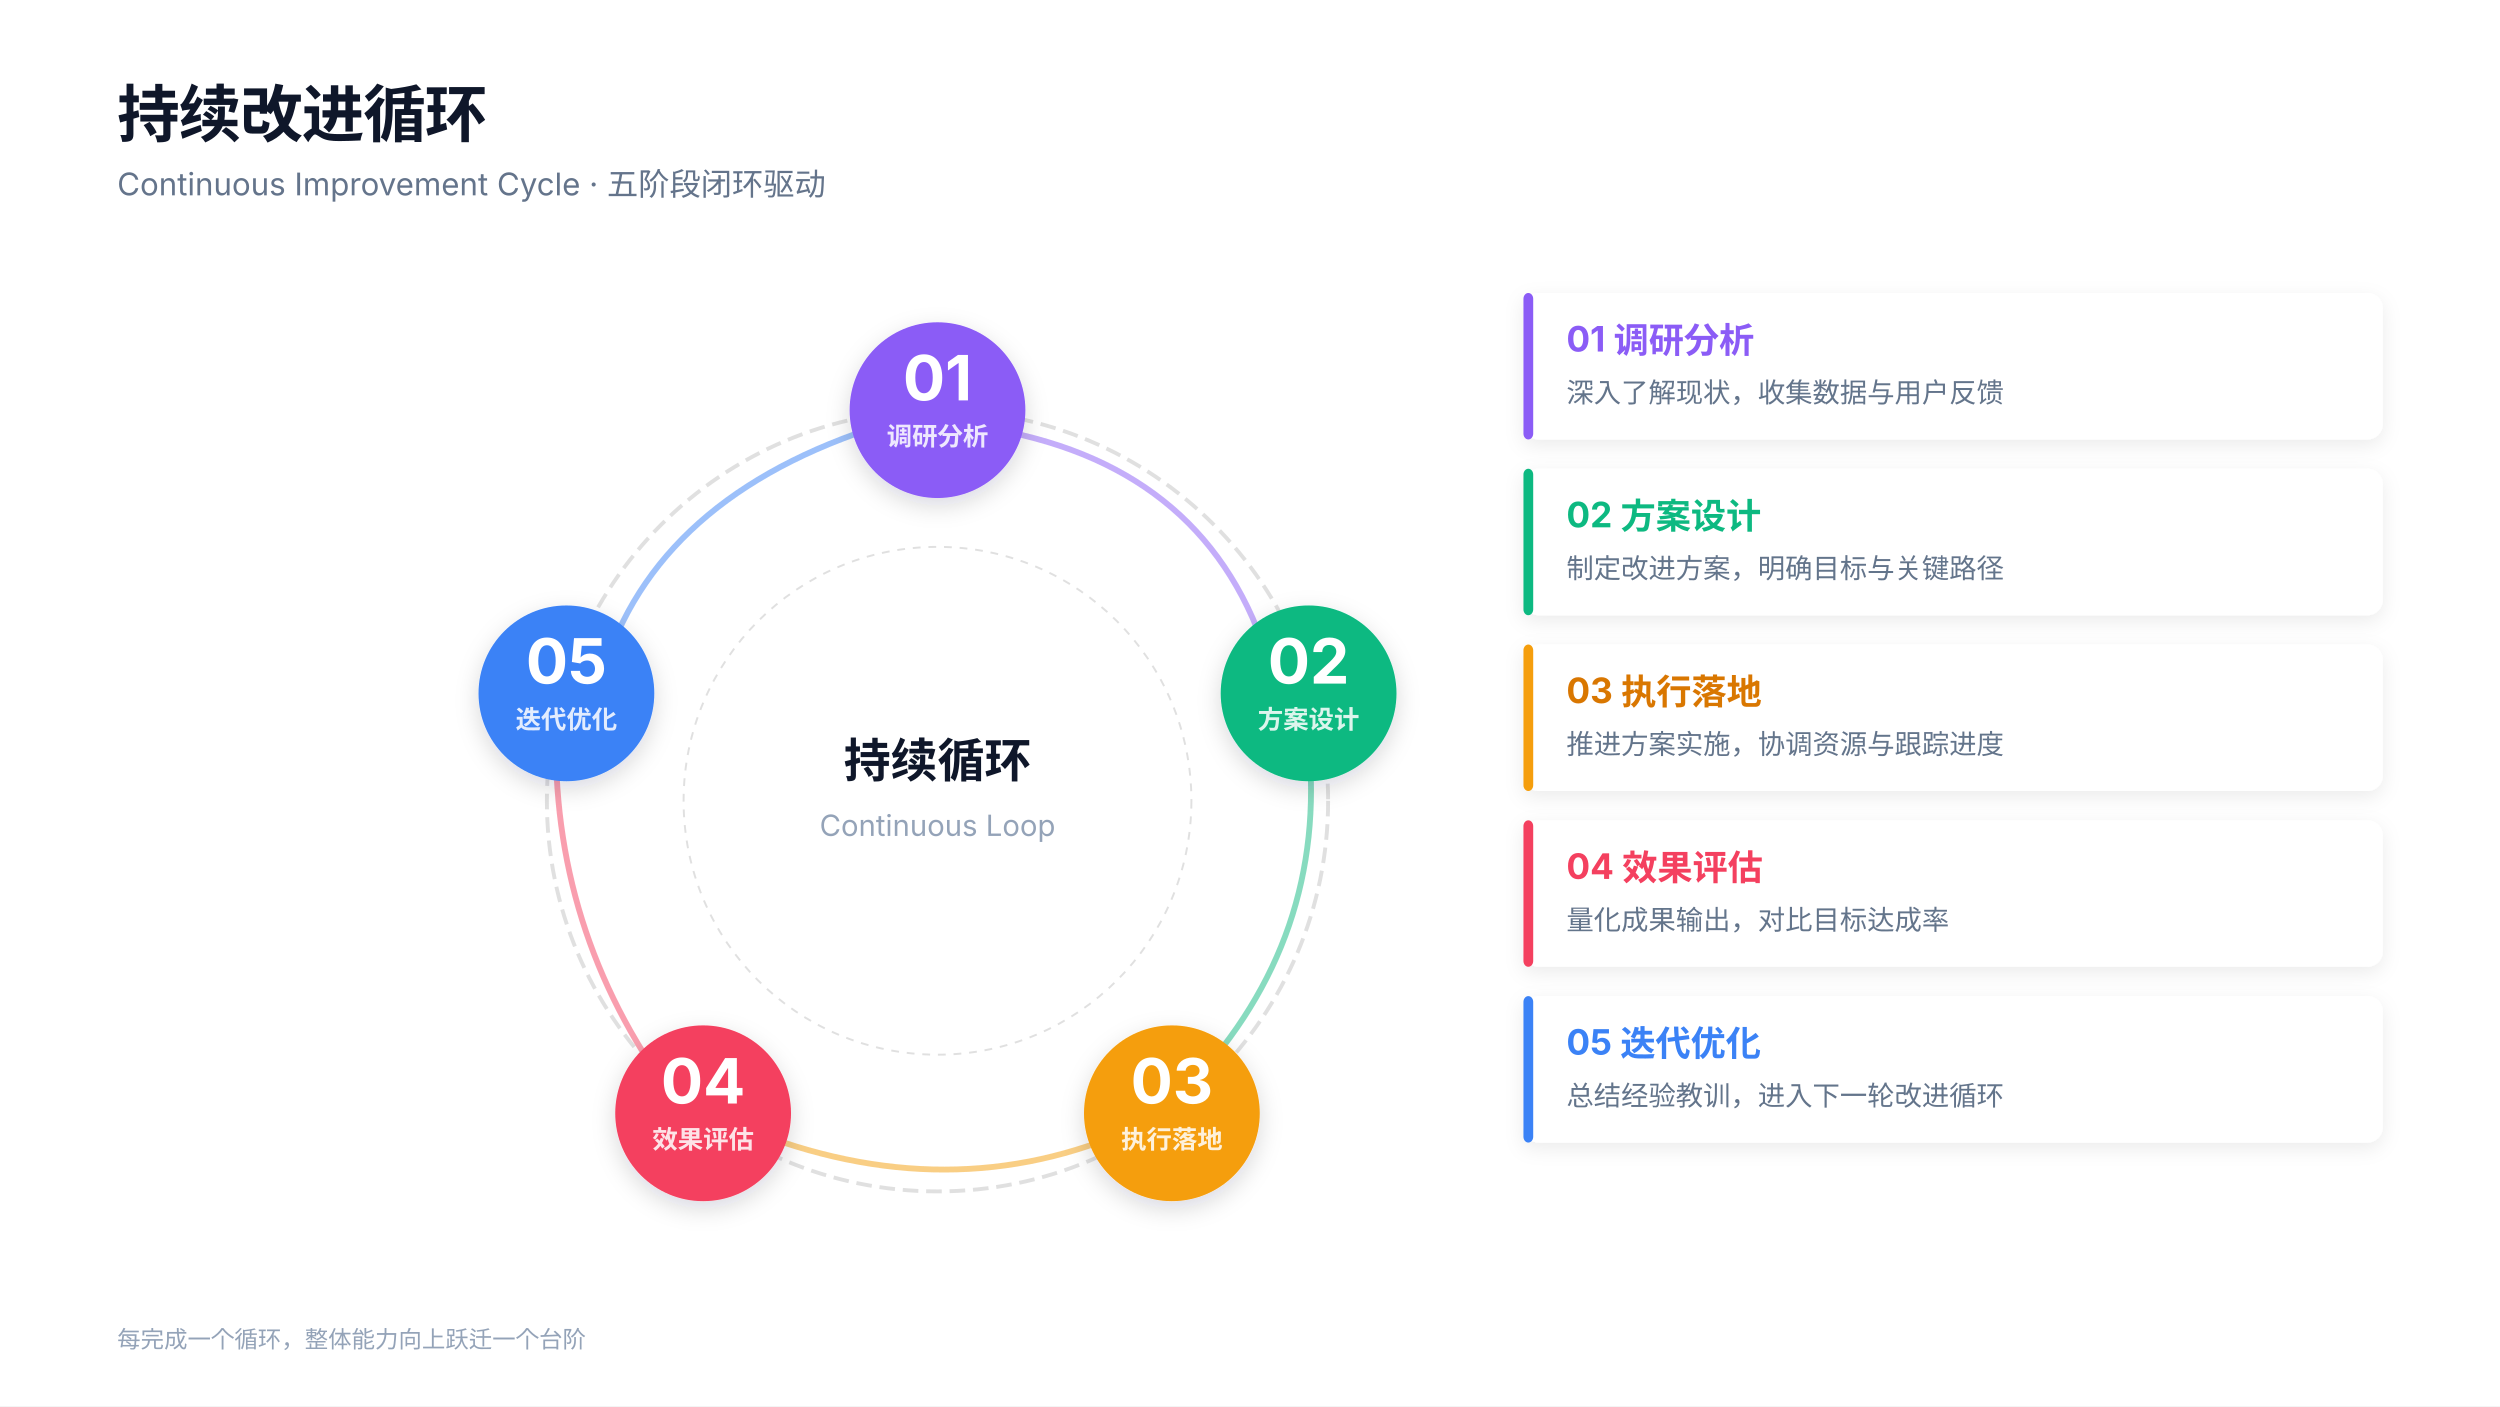
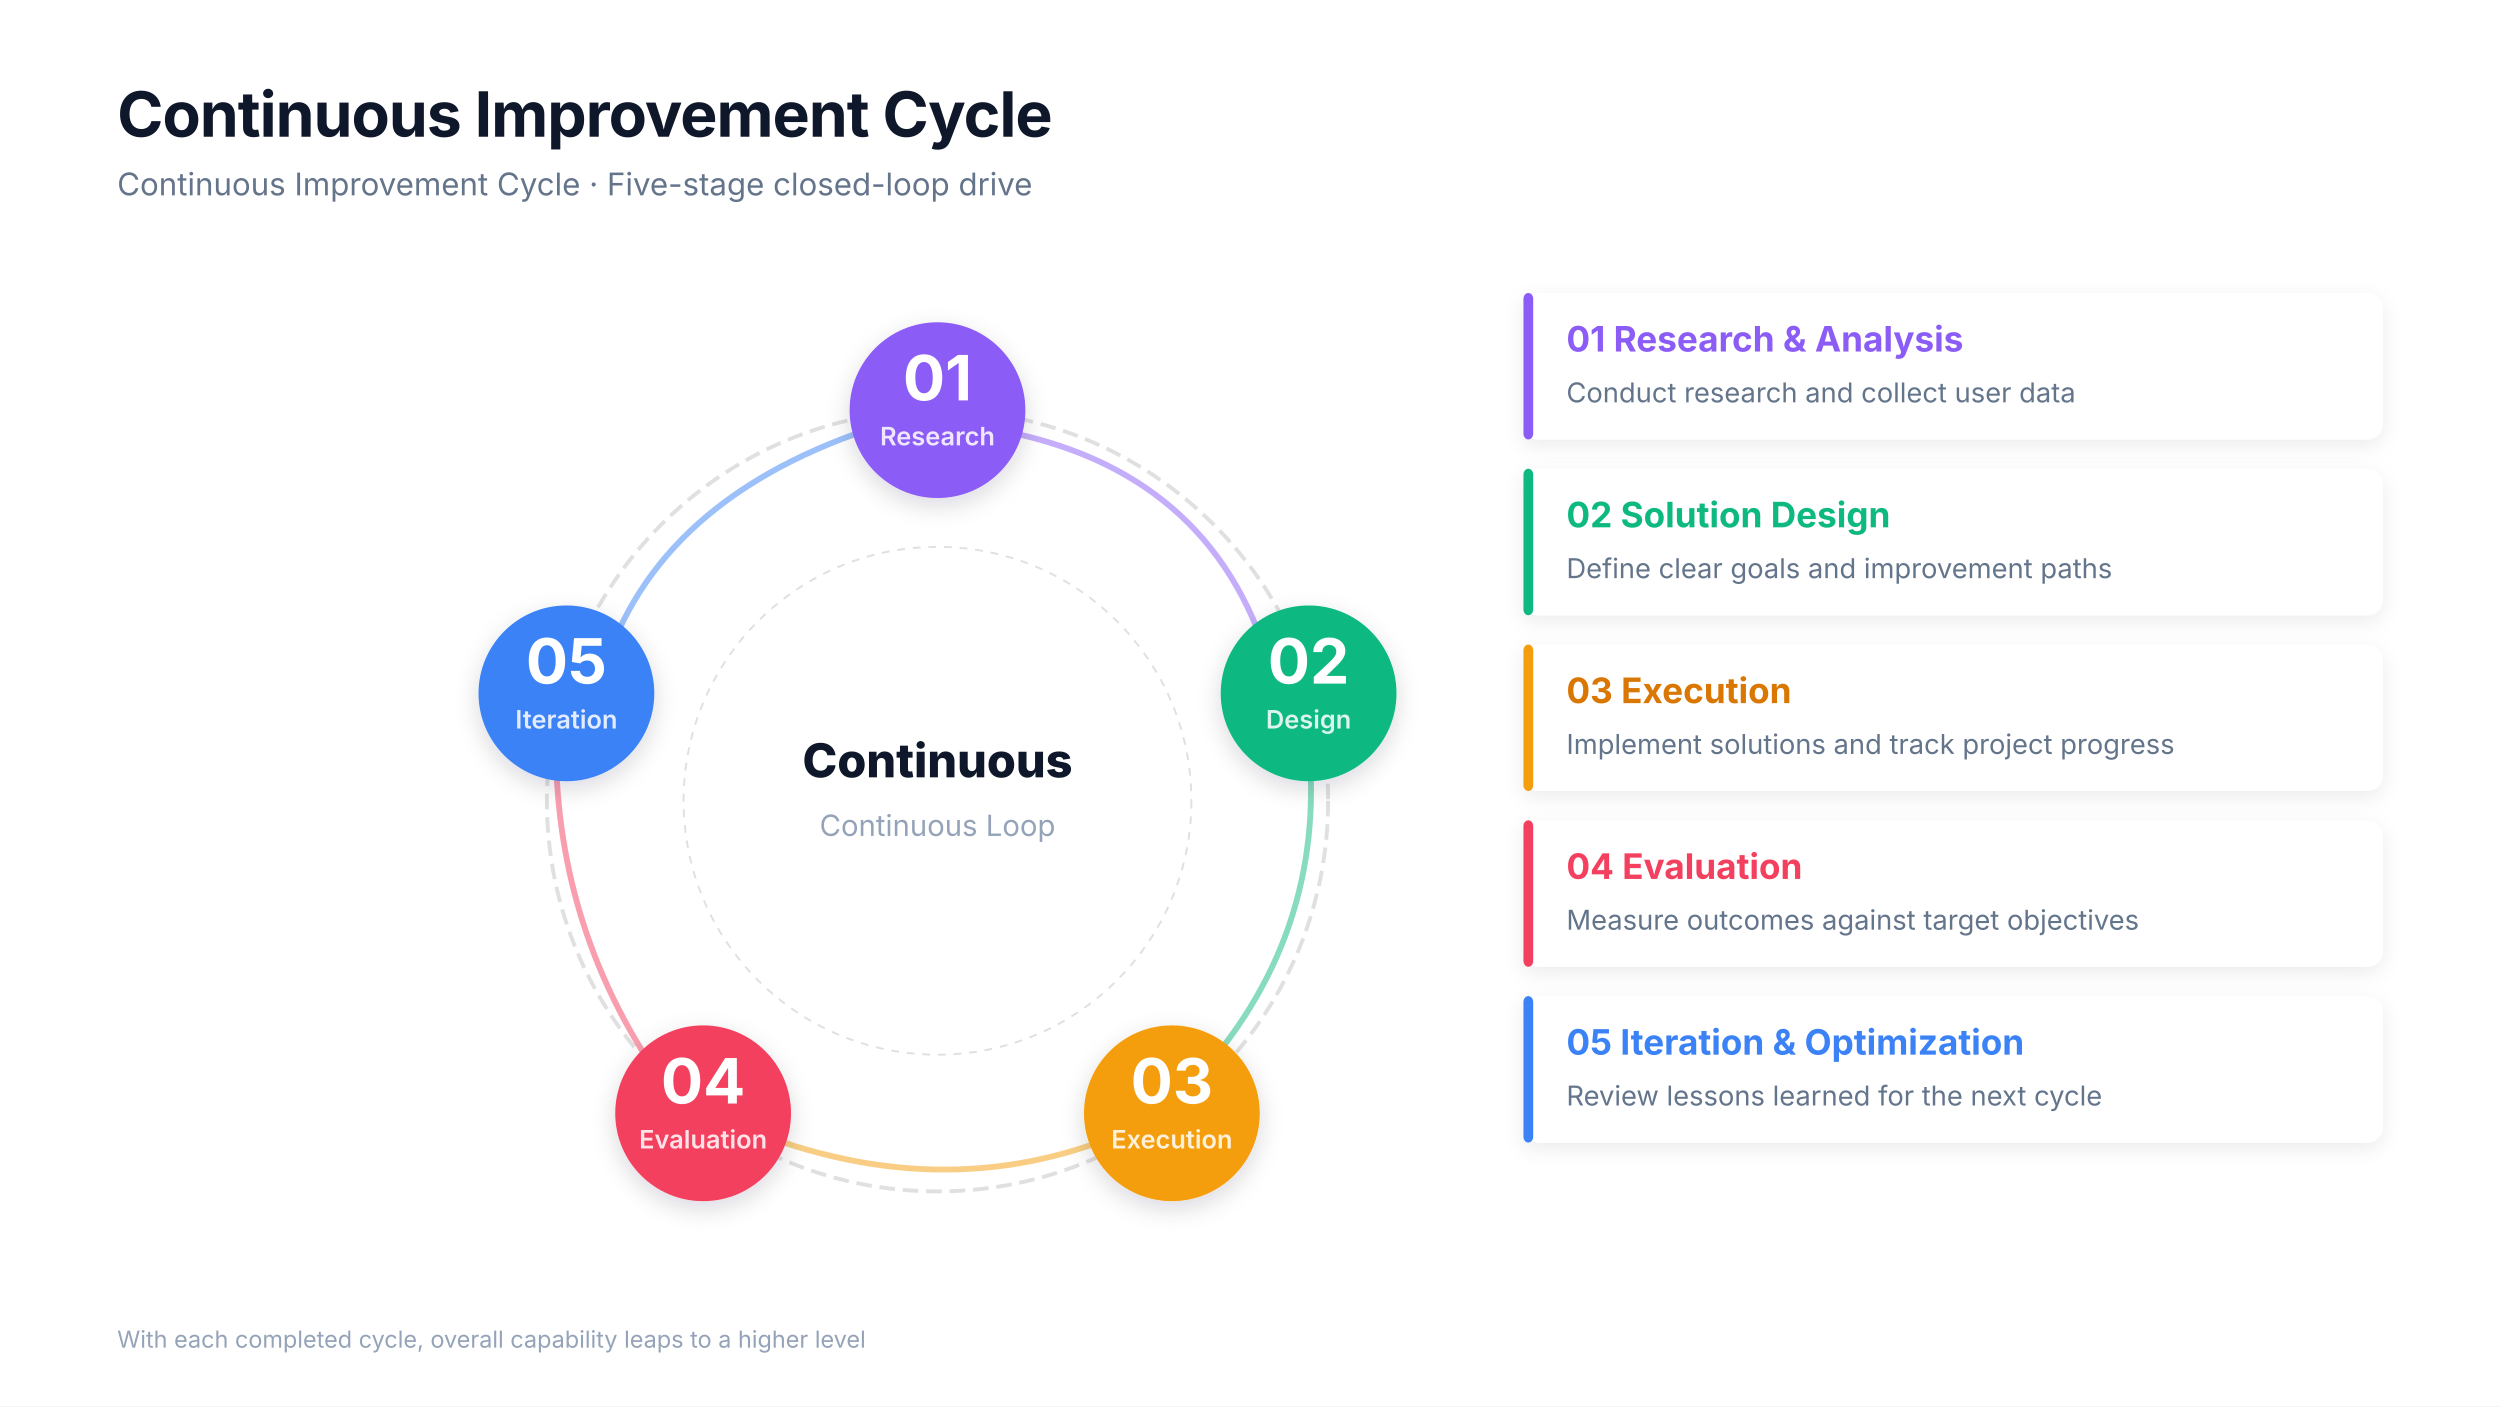
<svg xmlns="http://www.w3.org/2000/svg" viewBox="0 0 1280 720" width="1280" height="720">
  <defs>
    <filter id="nodeShadow" x="-30%" y="-30%" width="160%" height="160%">
      <feGaussianBlur in="SourceAlpha" stdDeviation="6" />
      <feOffset dx="0" dy="4" result="offsetblur" />
      <feFlood flood-color="#0F172A" flood-opacity="0.15" result="shadowColor" />
      <feComposite in="shadowColor" in2="offsetblur" operator="in" result="shadow" />
      <feMerge>
        <feMergeNode in="shadow" />
        <feMergeNode in="SourceGraphic" />
      </feMerge>
    </filter>
    <filter id="cardShadow" x="-20%" y="-20%" width="140%" height="140%">
      <feGaussianBlur in="SourceAlpha" stdDeviation="5" />
      <feOffset dx="0" dy="3" result="offsetblur" />
      <feFlood flood-color="#0F172A" flood-opacity="0.08" result="shadowColor" />
      <feComposite in="shadowColor" in2="offsetblur" operator="in" result="shadow" />
      <feMerge>
        <feMergeNode in="shadow" />
        <feMergeNode in="SourceGraphic" />
      </feMerge>
    </filter>
  </defs>
  <rect width="1280" height="720" fill="#FFFFFF" />
  <text x="60" y="70" font-family="-apple-system, BlinkMacSystemFont, 'Segoe UI', sans-serif" font-size="32" font-weight="700" fill="#0F172A" letter-spacing="-0.5">
-     <tspan>持续改进循环</tspan>
+     <tspan>Continuous Improvement Cycle</tspan>
  </text>
  <text x="60" y="100" font-family="-apple-system, BlinkMacSystemFont, 'Segoe UI', sans-serif" font-size="16" fill="#64748B">
-     <tspan>Continuous Improvement Cycle · 五阶段闭环驱动</tspan>
+     <tspan>Continuous Improvement Cycle · Five-stage closed-loop drive</tspan>
  </text>
  <circle cx="480" cy="410" r="200" fill="none" stroke="#E0E0E0" stroke-width="2" stroke-dasharray="8,4" />
  <circle cx="480" cy="410" r="130" fill="none" stroke="#E0E0E0" stroke-width="1" stroke-dasharray="4,4" />
  <text x="480" y="398" text-anchor="middle" font-family="-apple-system, BlinkMacSystemFont, 'Segoe UI', sans-serif" font-size="24" font-weight="800" fill="#0F172A">
-     <tspan>持续循环</tspan>
+     <tspan>Continuous</tspan>
  </text>
  <text x="480" y="428" text-anchor="middle" font-family="-apple-system, BlinkMacSystemFont, 'Segoe UI', sans-serif" font-size="15" fill="#94A3B8">
    <tspan>Continuous Loop</tspan>
  </text>
  <path d="M 510,220 Q 620,240 650,340" stroke="#8B5CF6" stroke-width="3" fill="none" stroke-opacity="0.5" />
  <polygon points="655,340 645,332 648,348" fill="#8B5CF6" fill-opacity="0.6" />
  <path d="M 670,380 Q 680,480 610,555" stroke="#10B981" stroke-width="3" fill="none" stroke-opacity="0.5" />
  <polygon points="605,558 618,552 610,565" fill="#10B981" fill-opacity="0.6" />
  <path d="M 575,580 Q 480,620 375,575" stroke="#F59E0B" stroke-width="3" fill="none" stroke-opacity="0.5" />
  <polygon points="372,572 380,584 368,580" fill="#F59E0B" fill-opacity="0.6" />
  <path d="M 340,555 Q 280,470 285,365" stroke="#F43F5E" stroke-width="3" fill="none" stroke-opacity="0.5" />
  <polygon points="287,360 278,372 294,368" fill="#F43F5E" fill-opacity="0.6" />
  <path d="M 310,340 Q 340,250 460,215" stroke="#3B82F6" stroke-width="3" fill="none" stroke-opacity="0.5" />
  <polygon points="462,213 452,206 454,222" fill="#3B82F6" fill-opacity="0.6" />
  <g id="nodes">
    <g id="node-1">
      <circle cx="480" cy="210" r="45" fill="#8B5CF6" filter="url(#nodeShadow)" />
      <text x="480" y="205" text-anchor="middle" font-family="-apple-system, BlinkMacSystemFont, 'Segoe UI', sans-serif" font-size="32" font-weight="700" fill="#FFFFFF">
        <tspan>01</tspan>
      </text>
      <text x="480" y="228" text-anchor="middle" font-family="-apple-system, BlinkMacSystemFont, 'Segoe UI', sans-serif" font-size="13" font-weight="600" fill="#FFFFFF" fill-opacity="0.85">
-         <tspan>调研分析</tspan>
+         <tspan>Research</tspan>
      </text>
    </g>
    <g id="node-2">
      <circle cx="670" cy="355" r="45" fill="#10B981" filter="url(#nodeShadow)" />
      <text x="670" y="350" text-anchor="middle" font-family="-apple-system, BlinkMacSystemFont, 'Segoe UI', sans-serif" font-size="32" font-weight="700" fill="#FFFFFF">
        <tspan>02</tspan>
      </text>
      <text x="670" y="373" text-anchor="middle" font-family="-apple-system, BlinkMacSystemFont, 'Segoe UI', sans-serif" font-size="13" font-weight="600" fill="#FFFFFF" fill-opacity="0.85">
-         <tspan>方案设计</tspan>
+         <tspan>Design</tspan>
      </text>
    </g>
    <g id="node-3">
      <circle cx="600" cy="570" r="45" fill="#F59E0B" filter="url(#nodeShadow)" />
      <text x="600" y="565" text-anchor="middle" font-family="-apple-system, BlinkMacSystemFont, 'Segoe UI', sans-serif" font-size="32" font-weight="700" fill="#FFFFFF">
        <tspan>03</tspan>
      </text>
      <text x="600" y="588" text-anchor="middle" font-family="-apple-system, BlinkMacSystemFont, 'Segoe UI', sans-serif" font-size="13" font-weight="600" fill="#FFFFFF" fill-opacity="0.85">
-         <tspan>执行落地</tspan>
+         <tspan>Execution</tspan>
      </text>
    </g>
    <g id="node-4">
      <circle cx="360" cy="570" r="45" fill="#F43F5E" filter="url(#nodeShadow)" />
      <text x="360" y="565" text-anchor="middle" font-family="-apple-system, BlinkMacSystemFont, 'Segoe UI', sans-serif" font-size="32" font-weight="700" fill="#FFFFFF">
        <tspan>04</tspan>
      </text>
      <text x="360" y="588" text-anchor="middle" font-family="-apple-system, BlinkMacSystemFont, 'Segoe UI', sans-serif" font-size="13" font-weight="600" fill="#FFFFFF" fill-opacity="0.85">
-         <tspan>效果评估</tspan>
+         <tspan>Evaluation</tspan>
      </text>
    </g>
    <g id="node-5">
      <circle cx="290" cy="355" r="45" fill="#3B82F6" filter="url(#nodeShadow)" />
      <text x="290" y="350" text-anchor="middle" font-family="-apple-system, BlinkMacSystemFont, 'Segoe UI', sans-serif" font-size="32" font-weight="700" fill="#FFFFFF">
        <tspan>05</tspan>
      </text>
      <text x="290" y="373" text-anchor="middle" font-family="-apple-system, BlinkMacSystemFont, 'Segoe UI', sans-serif" font-size="13" font-weight="600" fill="#FFFFFF" fill-opacity="0.85">
-         <tspan>迭代优化</tspan>
+         <tspan>Iteration</tspan>
      </text>
    </g>
  </g>
  <g id="cards">
    <g id="card-1">
      <g filter="url(#cardShadow)">
        <rect x="780" y="150" width="440" height="75" rx="8" fill="#FFFFFF" />
        <rect x="780" y="150" width="5" height="75" rx="3" fill="#8B5CF6" />
        <text x="802" y="180" font-family="-apple-system, BlinkMacSystemFont, 'Segoe UI', sans-serif" font-size="18" font-weight="700" fill="#8B5CF6">
-           <tspan>01 调研分析</tspan>
+           <tspan>01 Research &amp; Analysis</tspan>
        </text>
        <text x="802" y="206" font-family="-apple-system, BlinkMacSystemFont, 'Segoe UI', sans-serif" font-size="14" fill="#64748B">
-           <tspan>深入了解现状，收集数据与用户反馈</tspan>
+           <tspan>Conduct research and collect user data</tspan>
        </text>
      </g>
    </g>
    <g id="card-2">
      <g filter="url(#cardShadow)">
        <rect x="780" y="240" width="440" height="75" rx="8" fill="#FFFFFF" />
        <rect x="780" y="240" width="5" height="75" rx="3" fill="#10B981" />
        <text x="802" y="270" font-family="-apple-system, BlinkMacSystemFont, 'Segoe UI', sans-serif" font-size="18" font-weight="700" fill="#10B981">
-           <tspan>02 方案设计</tspan>
+           <tspan>02 Solution Design</tspan>
        </text>
        <text x="802" y="296" font-family="-apple-system, BlinkMacSystemFont, 'Segoe UI', sans-serif" font-size="14" fill="#64748B">
-           <tspan>制定改进方案，明确目标与关键路径</tspan>
+           <tspan>Define clear goals and improvement paths</tspan>
        </text>
      </g>
    </g>
    <g id="card-3">
      <g filter="url(#cardShadow)">
        <rect x="780" y="330" width="440" height="75" rx="8" fill="#FFFFFF" />
        <rect x="780" y="330" width="5" height="75" rx="3" fill="#F59E0B" />
        <text x="802" y="360" font-family="-apple-system, BlinkMacSystemFont, 'Segoe UI', sans-serif" font-size="18" font-weight="700" fill="#D97706">
-           <tspan>03 执行落地</tspan>
+           <tspan>03 Execution</tspan>
        </text>
        <text x="802" y="386" font-family="-apple-system, BlinkMacSystemFont, 'Segoe UI', sans-serif" font-size="14" fill="#64748B">
-           <tspan>推进方案实施，协调资源与跟踪进度</tspan>
+           <tspan>Implement solutions and track project progress</tspan>
        </text>
      </g>
    </g>
    <g id="card-4">
      <g filter="url(#cardShadow)">
        <rect x="780" y="420" width="440" height="75" rx="8" fill="#FFFFFF" />
        <rect x="780" y="420" width="5" height="75" rx="3" fill="#F43F5E" />
        <text x="802" y="450" font-family="-apple-system, BlinkMacSystemFont, 'Segoe UI', sans-serif" font-size="18" font-weight="700" fill="#F43F5E">
-           <tspan>04 效果评估</tspan>
+           <tspan>04 Evaluation</tspan>
        </text>
        <text x="802" y="476" font-family="-apple-system, BlinkMacSystemFont, 'Segoe UI', sans-serif" font-size="14" fill="#64748B">
-           <tspan>量化成果输出，对比目标达成率</tspan>
+           <tspan>Measure outcomes against target objectives</tspan>
        </text>
      </g>
    </g>
    <g id="card-5">
      <g filter="url(#cardShadow)">
        <rect x="780" y="510" width="440" height="75" rx="8" fill="#FFFFFF" />
        <rect x="780" y="510" width="5" height="75" rx="3" fill="#3B82F6" />
        <text x="802" y="540" font-family="-apple-system, BlinkMacSystemFont, 'Segoe UI', sans-serif" font-size="18" font-weight="700" fill="#3B82F6">
-           <tspan>05 迭代优化</tspan>
+           <tspan>05 Iteration &amp; Optimization</tspan>
        </text>
        <text x="802" y="566" font-family="-apple-system, BlinkMacSystemFont, 'Segoe UI', sans-serif" font-size="14" fill="#64748B">
-           <tspan>总结经验教训，进入下一轮改进循环</tspan>
+           <tspan>Review lessons learned for the next cycle</tspan>
        </text>
      </g>
    </g>
  </g>
  <text x="60" y="690" font-family="-apple-system, BlinkMacSystemFont, 'Segoe UI', sans-serif" font-size="12" fill="#94A3B8">
-     <tspan>每完成一个循环，整体能力向上跃迁一个台阶</tspan>
+     <tspan>With each completed cycle, overall capability leaps to a higher level</tspan>
  </text>
</svg>
